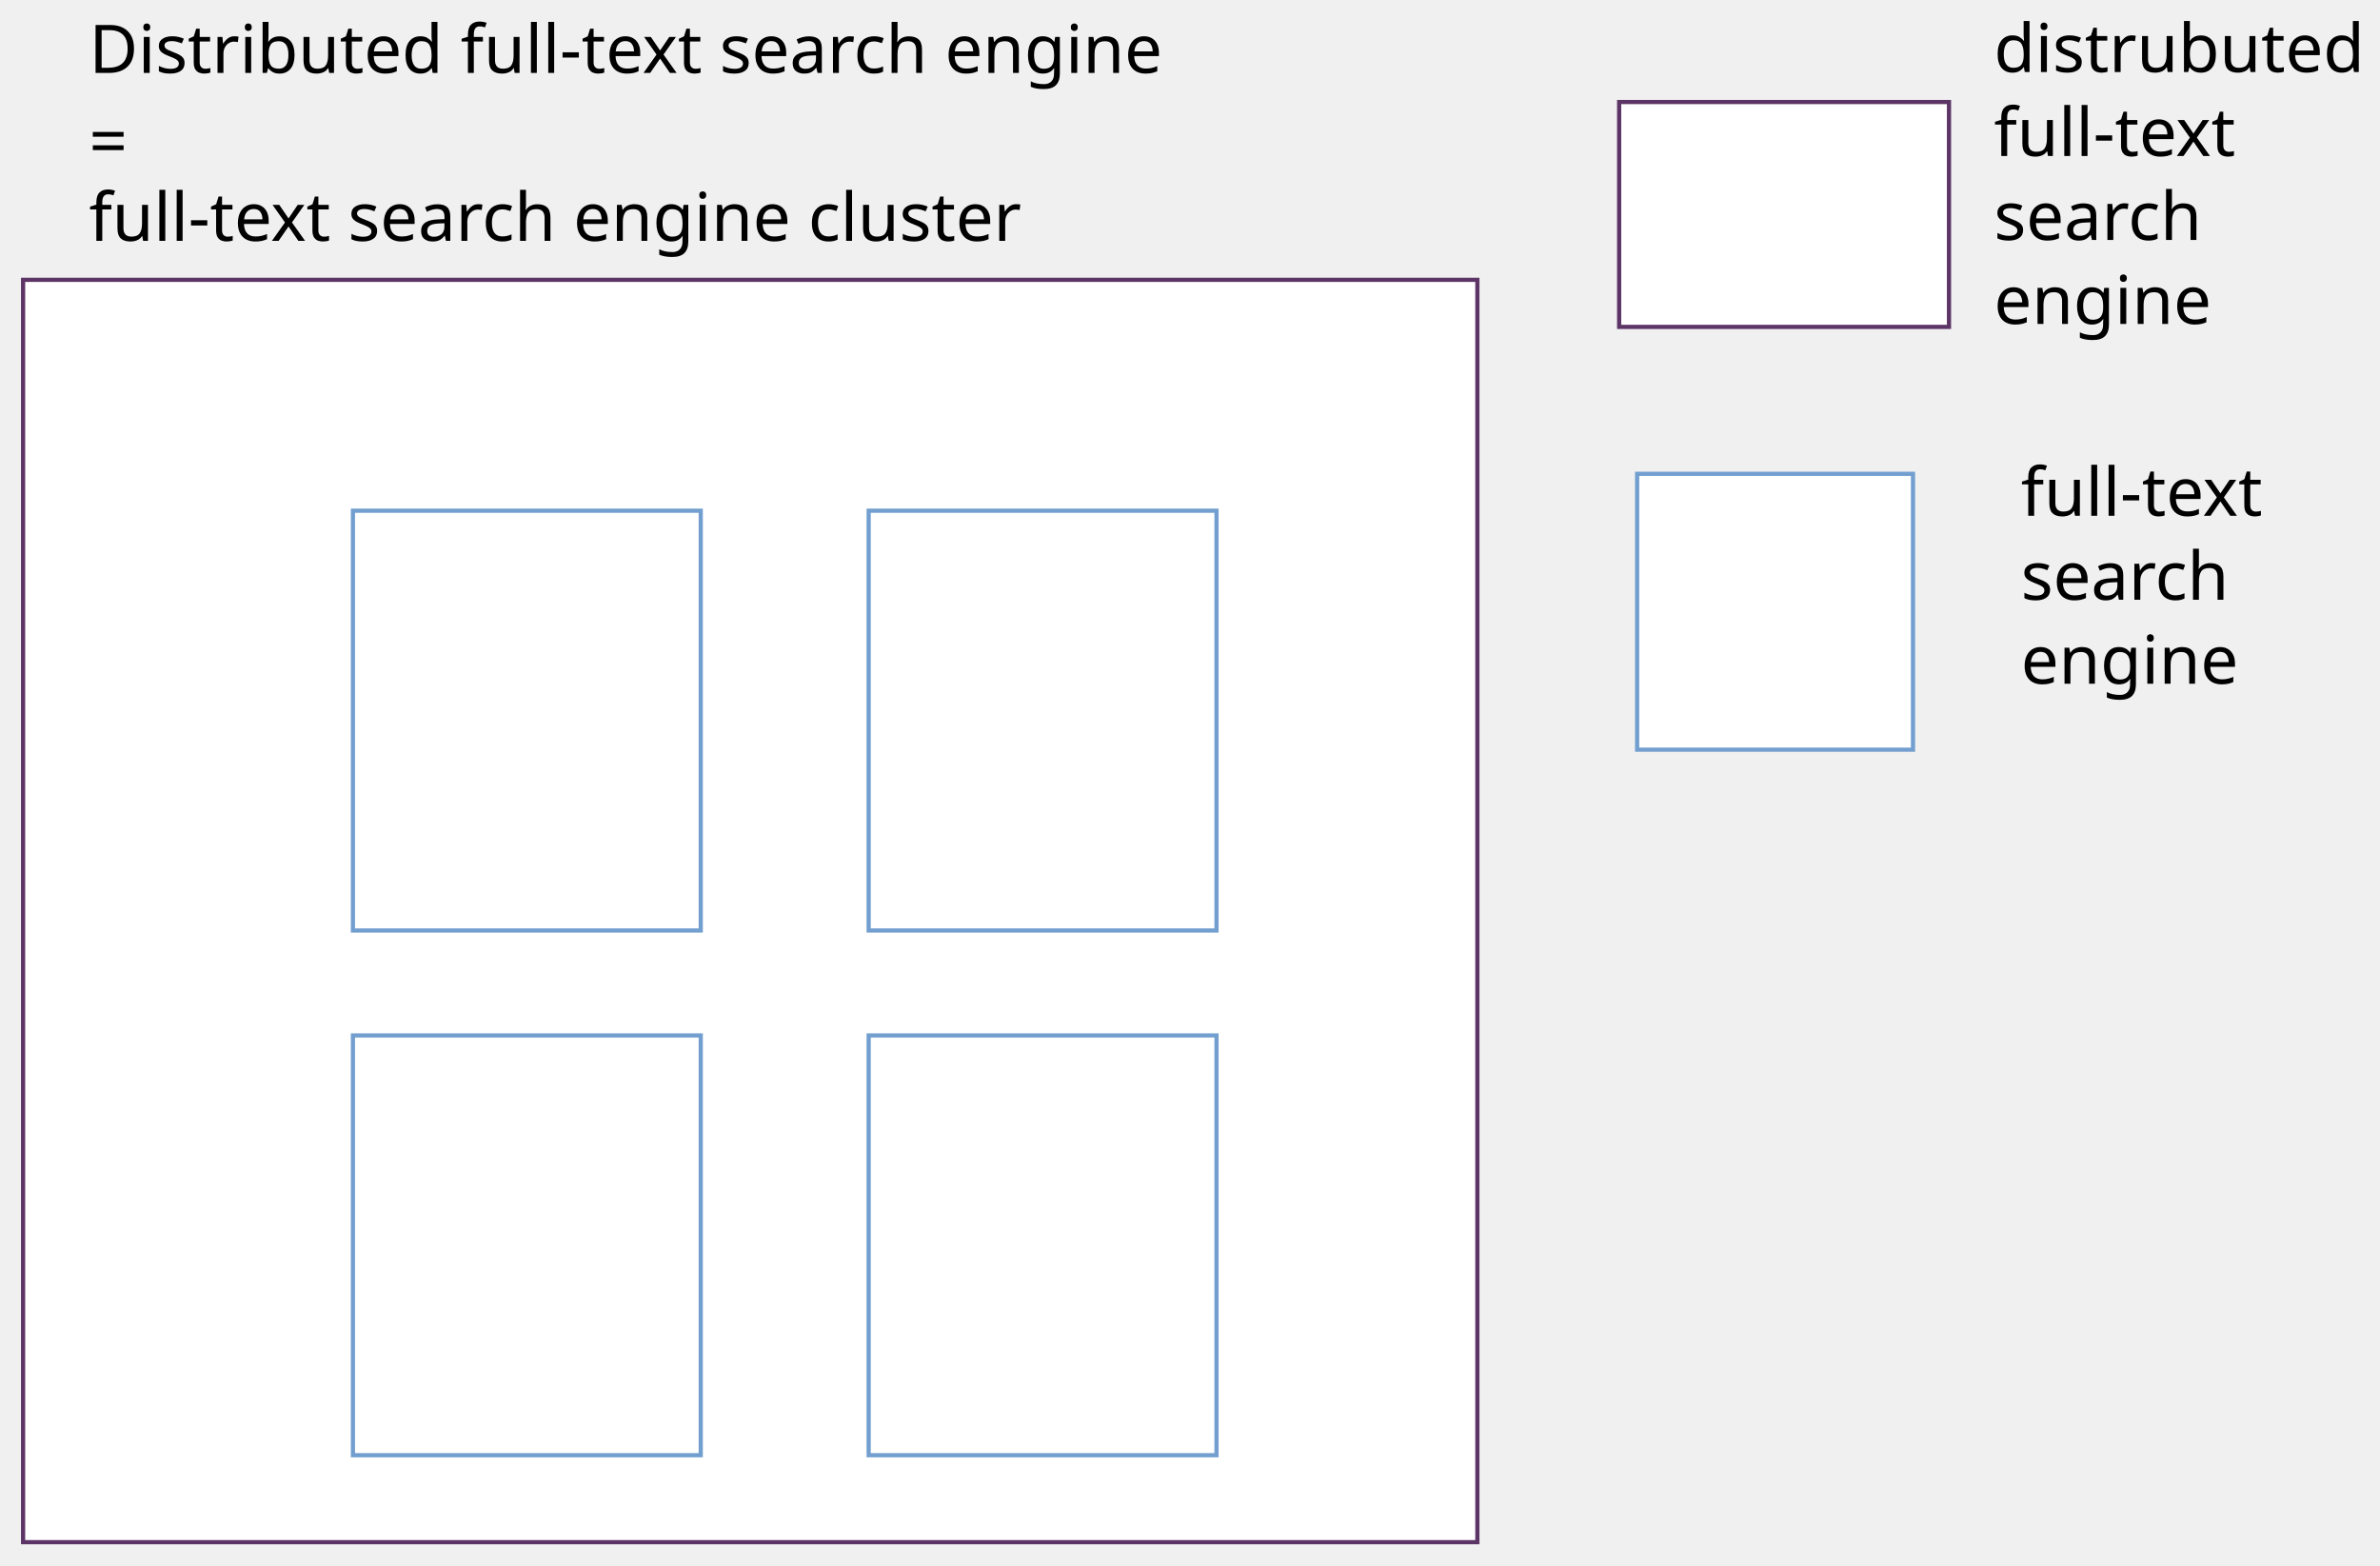
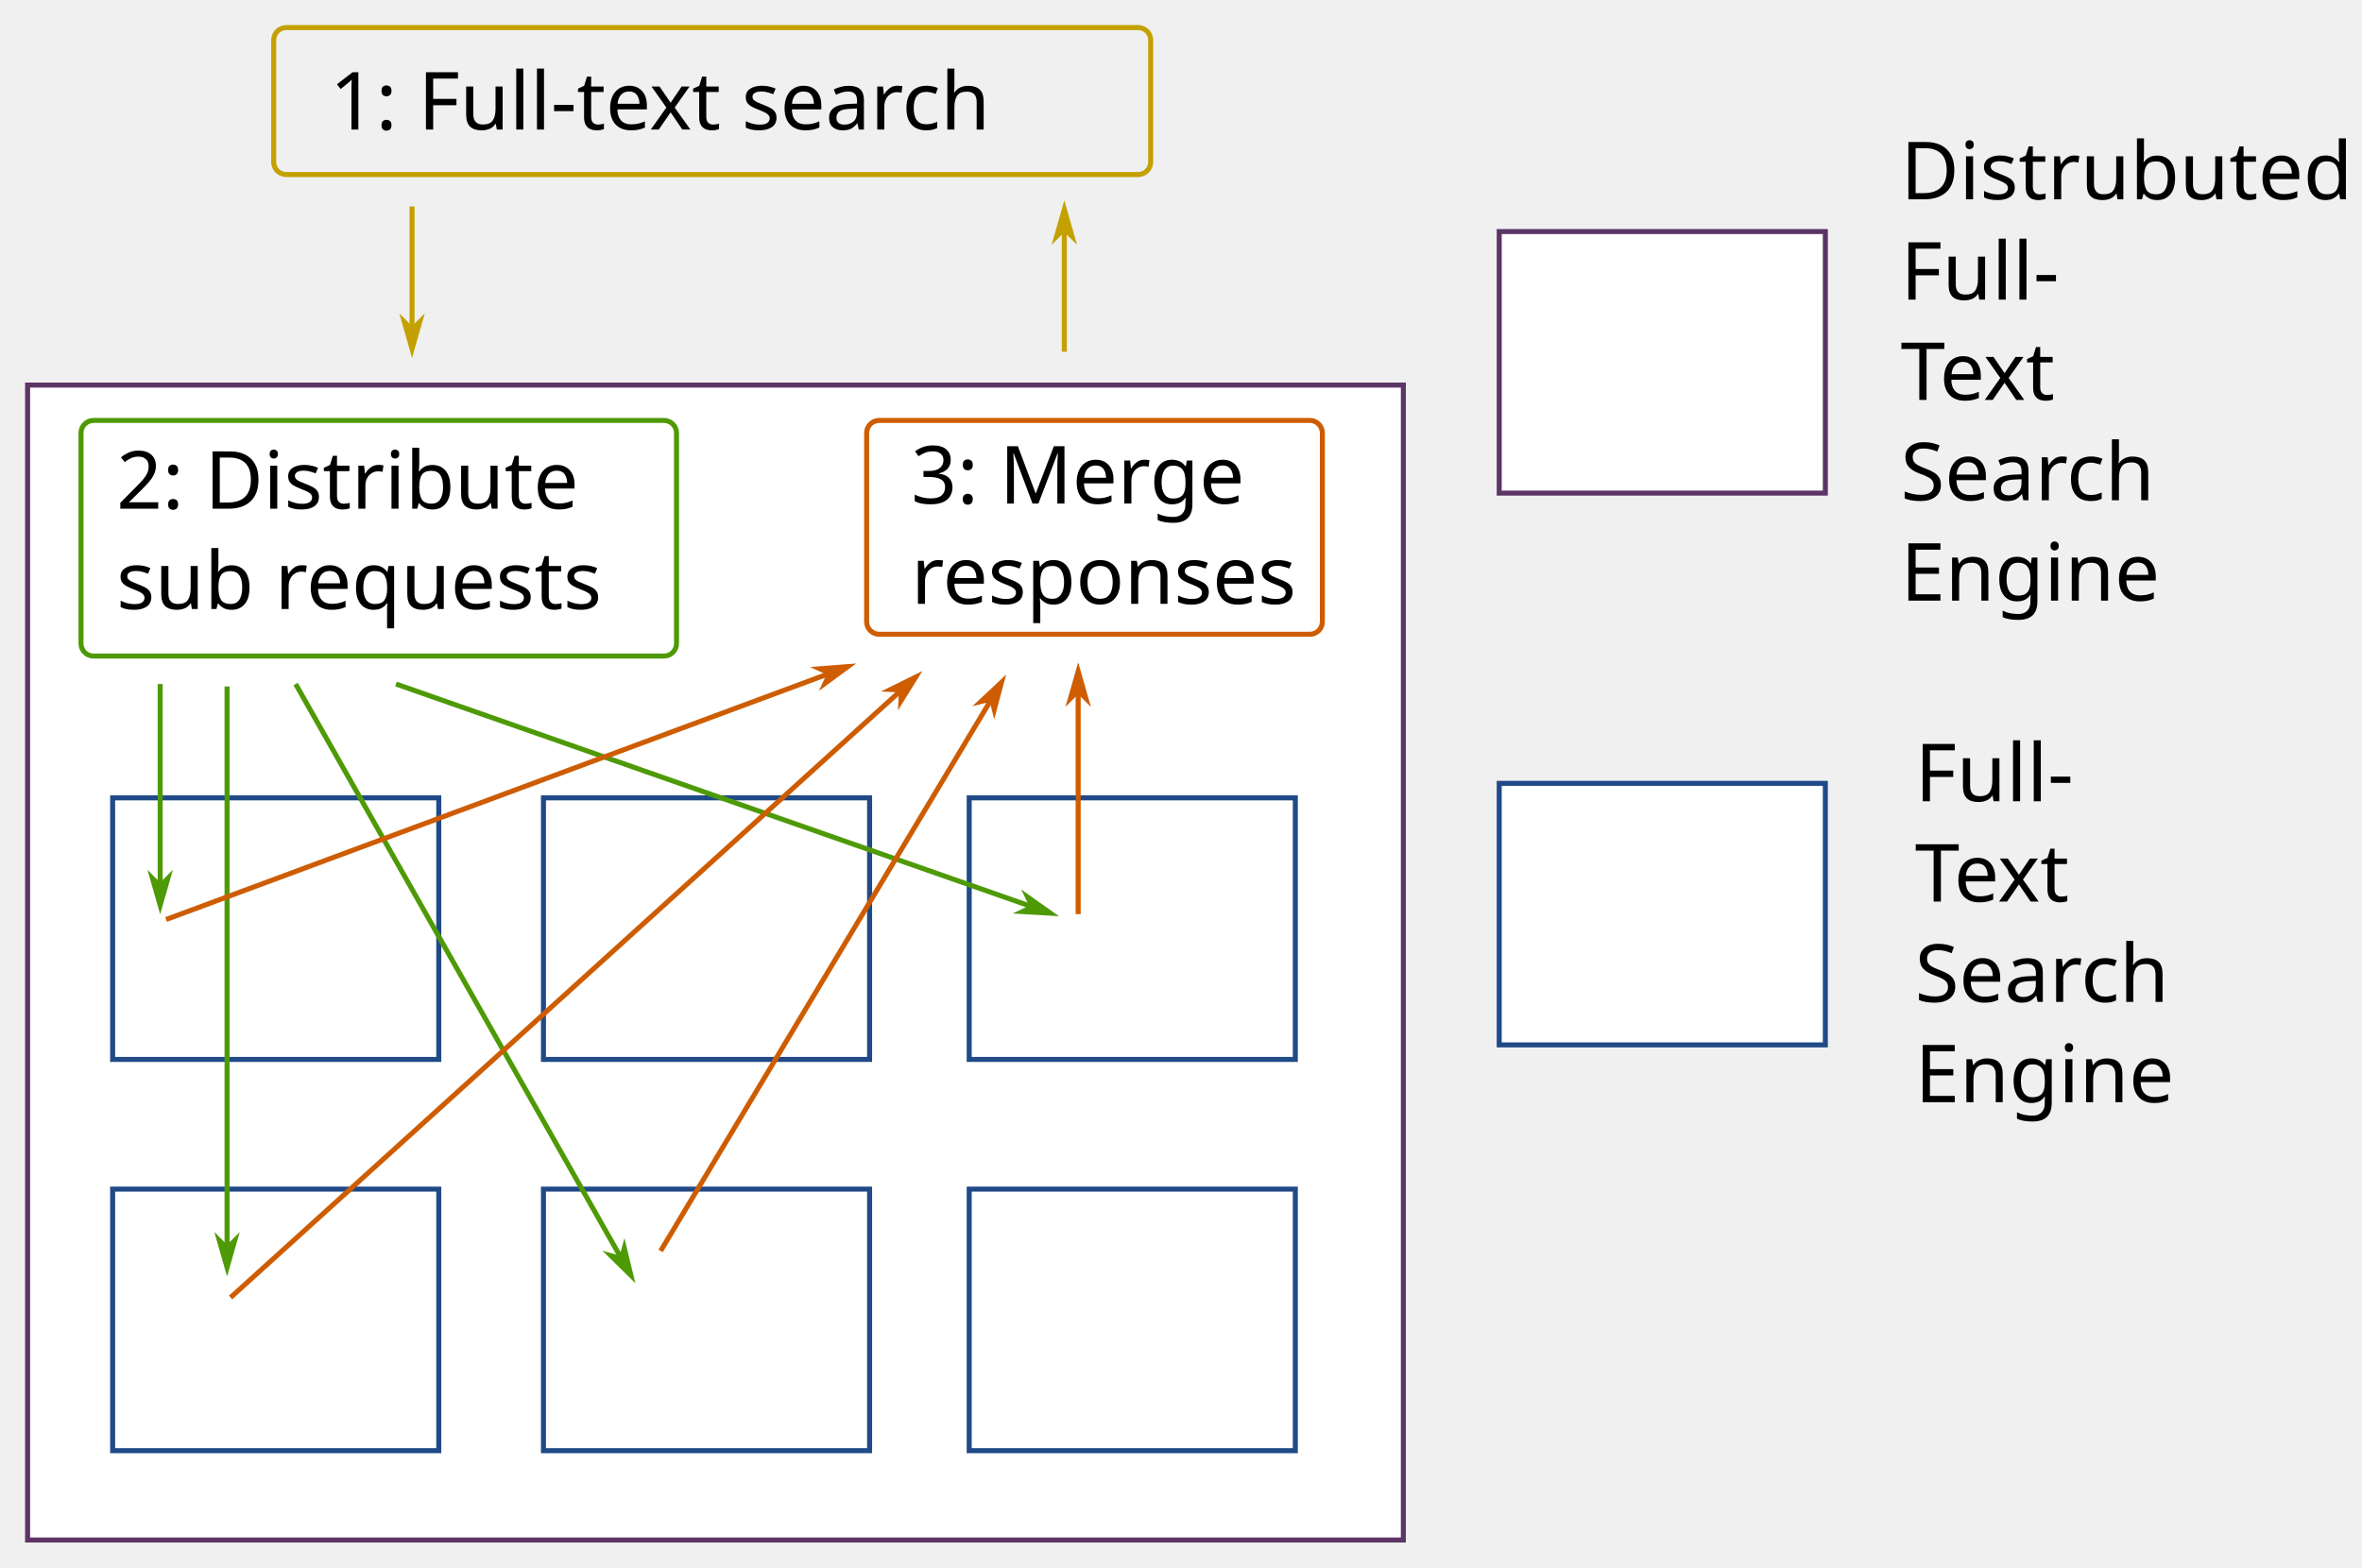
- <svg xmlns="http://www.w3.org/2000/svg" width="1133.898" height="745.751" id="svg2" version="1.1">
-   <defs id="defs4" />
-   <g id="layer1" transform="translate(-0.4285717,-130.4686)">
-     <rect style="color:#000000;fill:#ffffff;fill-opacity:1;fill-rule:nonzero;stroke:#5c3566;stroke-width:2;stroke-linecap:butt;stroke-linejoin:miter;stroke-miterlimit:4;stroke-opacity:1;stroke-dasharray:none;stroke-dashoffset:0;marker:none;visibility:visible;display:inline;overflow:visible;enable-background:accumulate" id="rect4904" width="692.857" height="601.429" x="11.429" y="263.791" />
-     <rect style="color:#000000;fill:#ffffff;fill-opacity:1;fill-rule:nonzero;stroke:#729fcf;stroke-width:2;stroke-linecap:butt;stroke-linejoin:miter;stroke-miterlimit:4;stroke-opacity:1;stroke-dasharray:none;stroke-dashoffset:0;marker:none;visibility:visible;display:inline;overflow:visible;enable-background:accumulate" id="rect4099" width="165.714" height="200" x="168.571" y="623.791" />
-     <rect style="color:#000000;fill:#ffffff;fill-opacity:1;fill-rule:nonzero;stroke:#729fcf;stroke-width:2;stroke-linecap:butt;stroke-linejoin:miter;stroke-miterlimit:4;stroke-opacity:1;stroke-dasharray:none;stroke-dashoffset:0;marker:none;visibility:visible;display:inline;overflow:visible;enable-background:accumulate" id="rect4869" width="131.429" height="131.429" x="780.406" y="356.217" />
-     <text xml:space="preserve" style="font-size:32px;font-style:normal;font-variant:normal;font-weight:normal;font-stretch:normal;line-height:125%;letter-spacing:0px;word-spacing:0px;fill:#000000;fill-opacity:1;stroke:none;font-family:Sans;-inkscape-font-specification:Sans" x="963.263" y="376.217" id="text4871">
-       <tspan id="tspan4873" x="963.263" y="376.217">full-text</tspan>
-       <tspan x="963.263" y="416.217" id="tspan4875">search</tspan>
-       <tspan x="963.263" y="456.217" id="tspan4877">engine</tspan>
+ <svg xmlns="http://www.w3.org/2000/svg" width="941.531" height="625.01" id="svg2" version="1.1">
+   <defs id="defs4">
+     <marker orient="auto" refY="0" refX="0" id="Arrow1Mend" style="overflow:visible">
+       <path id="path4285" d="M 0,0 5,-5 -12.5,0 5,5 0,0 z" style="fill-rule:evenodd;stroke:#000000;stroke-width:1pt" transform="matrix(-0.4,0,0,-0.4,-4,0)" />
+     </marker>
+     <marker style="overflow:visible" id="Arrow1MendButter" refX="0" refY="0" orient="auto">
+       <path transform="matrix(-0.4,0,0,-0.4,-4,0)" style="fill:#c4a000;fill-rule:evenodd;stroke:#c4a000;stroke-width:1pt" d="M 0,0 5,-5 -12.5,0 5,5 0,0 z" id="path5546" />
+     </marker>
+     <marker orient="auto" refY="0" refX="0" id="Arrow1MendChameleon" style="overflow:visible">
+       <path id="path5550" d="M 0,0 5,-5 -12.5,0 5,5 0,0 z" style="fill:#4e9a06;fill-rule:evenodd;stroke:#4e9a06;stroke-width:1pt" transform="matrix(-0.4,0,0,-0.4,-4,0)" />
+     </marker>
+     <marker style="overflow:visible" id="Arrow1MendOrange" refX="0" refY="0" orient="auto">
+       <path transform="matrix(-0.4,0,0,-0.4,-4,0)" style="fill:#ce5c00;fill-rule:evenodd;stroke:#ce5c00;stroke-width:1pt" d="M 0,0 5,-5 -12.5,0 5,5 0,0 z" id="path5610" />
+     </marker>
+   </defs>
+   <g id="layer1" transform="translate(-194.2241,-103.8928)">
+     <rect style="color:#000000;fill:#ffffff;fill-opacity:1;fill-rule:nonzero;stroke:#5c3566;stroke-width:2;stroke-linecap:butt;stroke-linejoin:miter;stroke-miterlimit:4;stroke-opacity:1;stroke-dasharray:none;stroke-dashoffset:0;marker:none;visibility:visible;display:inline;overflow:visible;enable-background:accumulate" id="rect4904" width="548.405" height="460.48" x="205.224" y="257.423" />
+     <text xml:space="preserve" style="font-size:32px;font-style:normal;font-variant:normal;font-weight:normal;font-stretch:normal;line-height:125%;letter-spacing:0px;word-spacing:0px;fill:#000000;fill-opacity:1;stroke:none;font-family:Sans;-inkscape-font-specification:Sans" x="957.549" y="423.36" id="text4871">
+       <tspan id="tspan4873" x="957.549" y="423.36">Full-</tspan>
+       <tspan x="957.549" y="463.36" id="tspan3400">Text</tspan>
+       <tspan x="957.549" y="503.36" id="tspan4875">Search</tspan>
+       <tspan x="957.549" y="543.36" id="tspan4877">Engine</tspan>
    </text>
-     <rect y="623.791" x="414.286" height="200" width="165.714" id="rect4879" style="color:#000000;fill:#ffffff;fill-opacity:1;fill-rule:nonzero;stroke:#729fcf;stroke-width:2;stroke-linecap:butt;stroke-linejoin:miter;stroke-miterlimit:4;stroke-opacity:1;stroke-dasharray:none;stroke-dashoffset:0;marker:none;visibility:visible;display:inline;overflow:visible;enable-background:accumulate" />
-     <rect style="color:#000000;fill:#ffffff;fill-opacity:1;fill-rule:nonzero;stroke:#729fcf;stroke-width:2;stroke-linecap:butt;stroke-linejoin:miter;stroke-miterlimit:4;stroke-opacity:1;stroke-dasharray:none;stroke-dashoffset:0;marker:none;visibility:visible;display:inline;overflow:visible;enable-background:accumulate" id="rect4881" width="165.714" height="200" x="414.286" y="373.791" />
-     <rect y="373.791" x="168.571" height="200" width="165.714" id="rect4902" style="color:#000000;fill:#ffffff;fill-opacity:1;fill-rule:nonzero;stroke:#729fcf;stroke-width:2;stroke-linecap:butt;stroke-linejoin:miter;stroke-miterlimit:4;stroke-opacity:1;stroke-dasharray:none;stroke-dashoffset:0;marker:none;visibility:visible;display:inline;overflow:visible;enable-background:accumulate" />
-     <rect style="color:#000000;fill:#ffffff;fill-opacity:1;fill-rule:nonzero;stroke:#5c3566;stroke-width:2;stroke-linecap:butt;stroke-linejoin:miter;stroke-miterlimit:4;stroke-opacity:1;stroke-dasharray:none;stroke-dashoffset:0;marker:none;visibility:visible;display:inline;overflow:visible;enable-background:accumulate" id="rect4906" width="157.143" height="107.143" x="771.835" y="179.074" />
-     <text id="text4908" y="164.789" x="950.406" style="font-size:32px;font-style:normal;font-variant:normal;font-weight:normal;font-stretch:normal;line-height:125%;letter-spacing:0px;word-spacing:0px;fill:#000000;fill-opacity:1;stroke:none;font-family:Sans;-inkscape-font-specification:Sans" xml:space="preserve">
-       <tspan y="164.789" x="950.406" id="tspan4910">distrubuted</tspan>
-       <tspan y="204.789" x="950.406" id="tspan4916">full-text</tspan>
-       <tspan id="tspan4912" y="244.789" x="950.406">search</tspan>
-       <tspan id="tspan4914" y="284.789" x="950.406">engine</tspan>
+     <rect style="color:#000000;fill:#ffffff;fill-opacity:1;fill-rule:nonzero;stroke:#5c3566;stroke-width:2;stroke-linecap:butt;stroke-linejoin:miter;stroke-miterlimit:4;stroke-opacity:1;stroke-dasharray:none;stroke-dashoffset:0;marker:none;visibility:visible;display:inline;overflow:visible;enable-background:accumulate" id="rect4906" width="130" height="104.286" x="791.835" y="196.217" />
+     <text id="text4908" y="183.36" x="951.835" style="font-size:32px;font-style:normal;font-variant:normal;font-weight:normal;font-stretch:normal;line-height:125%;letter-spacing:0px;word-spacing:0px;fill:#000000;fill-opacity:1;stroke:none;font-family:Sans;-inkscape-font-specification:Sans" xml:space="preserve">
+       <tspan y="183.36" x="951.835" id="tspan4910">Distrubuted</tspan>
+       <tspan y="223.36" x="951.835" id="tspan4916">Full-</tspan>
+       <tspan y="263.36" x="951.835" id="tspan3398">Text</tspan>
+       <tspan id="tspan4912" y="303.36" x="951.835">Search</tspan>
+       <tspan id="tspan4914" y="343.36" x="951.835">Engine</tspan>
    </text>
-     <text xml:space="preserve" style="font-size:32px;font-style:normal;font-variant:normal;font-weight:normal;font-stretch:normal;line-height:125%;letter-spacing:0px;word-spacing:0px;fill:#000000;fill-opacity:1;stroke:none;font-family:Sans;-inkscape-font-specification:Sans" x="42.857" y="165.219" id="text4918">
-       <tspan id="tspan4920" x="42.857" y="165.219">Distributed full-text search engine</tspan>
-       <tspan x="42.857" y="208.919" id="tspan4941">=</tspan>
-       <tspan x="42.857" y="245.219" id="tspan4943">full-text search engine cluster</tspan>
+     <rect y="416.217" x="791.835" height="104.286" width="130" id="rect4181" style="color:#000000;fill:#ffffff;fill-opacity:1;fill-rule:nonzero;stroke:#204a87;stroke-width:2;stroke-linecap:butt;stroke-linejoin:miter;stroke-miterlimit:4;stroke-opacity:1;stroke-dasharray:none;stroke-dashoffset:0;marker:none;visibility:visible;display:inline;overflow:visible;enable-background:accumulate" />
+     <rect style="color:#000000;fill:#ffffff;fill-opacity:1;fill-rule:nonzero;stroke:#204a87;stroke-width:2;stroke-linecap:butt;stroke-linejoin:miter;stroke-miterlimit:4;stroke-opacity:1;stroke-dasharray:none;stroke-dashoffset:0;marker:none;visibility:visible;display:inline;overflow:visible;enable-background:accumulate" id="rect4197" width="130" height="104.286" x="239.127" y="578.008" />
+     <rect y="578.008" x="410.853" height="104.286" width="130" id="rect4243" style="color:#000000;fill:#ffffff;fill-opacity:1;fill-rule:nonzero;stroke:#204a87;stroke-width:2;stroke-linecap:butt;stroke-linejoin:miter;stroke-miterlimit:4;stroke-opacity:1;stroke-dasharray:none;stroke-dashoffset:0;marker:none;visibility:visible;display:inline;overflow:visible;enable-background:accumulate" />
+     <rect style="color:#000000;fill:#ffffff;fill-opacity:1;fill-rule:nonzero;stroke:#204a87;stroke-width:2;stroke-linecap:butt;stroke-linejoin:miter;stroke-miterlimit:4;stroke-opacity:1;stroke-dasharray:none;stroke-dashoffset:0;marker:none;visibility:visible;display:inline;overflow:visible;enable-background:accumulate" id="rect4245" width="130" height="104.286" x="580.559" y="578.008" />
+     <rect y="422.008" x="239.127" height="104.286" width="130" id="rect4260" style="color:#000000;fill:#ffffff;fill-opacity:1;fill-rule:nonzero;stroke:#204a87;stroke-width:2;stroke-linecap:butt;stroke-linejoin:miter;stroke-miterlimit:4;stroke-opacity:1;stroke-dasharray:none;stroke-dashoffset:0;marker:none;visibility:visible;display:inline;overflow:visible;enable-background:accumulate" />
+     <rect style="color:#000000;fill:#ffffff;fill-opacity:1;fill-rule:nonzero;stroke:#204a87;stroke-width:2;stroke-linecap:butt;stroke-linejoin:miter;stroke-miterlimit:4;stroke-opacity:1;stroke-dasharray:none;stroke-dashoffset:0;marker:none;visibility:visible;display:inline;overflow:visible;enable-background:accumulate" id="rect4262" width="130" height="104.286" x="410.853" y="422.008" />
+     <rect y="422.008" x="580.559" height="104.286" width="130" id="rect4264" style="color:#000000;fill:#ffffff;fill-opacity:1;fill-rule:nonzero;stroke:#204a87;stroke-width:2;stroke-linecap:butt;stroke-linejoin:miter;stroke-miterlimit:4;stroke-opacity:1;stroke-dasharray:none;stroke-dashoffset:0;marker:none;visibility:visible;display:inline;overflow:visible;enable-background:accumulate" />
+     <text xml:space="preserve" style="font-size:32px;font-style:normal;font-variant:normal;font-weight:normal;font-stretch:normal;line-height:125%;letter-spacing:0px;word-spacing:0px;fill:#000000;fill-opacity:1;stroke:none;font-family:Sans;-inkscape-font-specification:Sans" x="325.706" y="155.543" id="text4266">
+       <tspan id="tspan4268" x="325.706" y="155.543">1: Full-text search</tspan>
    </text>
+     <path style="fill:none;stroke:#c4a000;stroke-width:2;stroke-linecap:butt;stroke-linejoin:miter;stroke-miterlimit:4;stroke-opacity:1;stroke-dasharray:none;marker-end:url(#Arrow1MendButter)" d="m 358.478,186.205 0,56.455" id="path4270" />
+     <path id="path4718" d="m 258.067,376.619 0,87.883" style="fill:none;stroke:#4e9a06;stroke-width:2;stroke-linecap:butt;stroke-linejoin:miter;stroke-miterlimit:4;stroke-opacity:1;stroke-dasharray:none;marker-end:url(#Arrow1MendChameleon)" />
+     <path style="color:#000000;fill:none;stroke:#4e9a06;stroke-width:2;stroke-linecap:butt;stroke-linejoin:miter;stroke-miterlimit:4;stroke-opacity:1;stroke-dasharray:none;stroke-dashoffset:0;marker:none;marker-end:url(#Arrow1MendChameleon);visibility:visible;display:inline;overflow:visible;enable-background:accumulate" d="m 284.732,377.588 0,231.325" id="path4720" />
+     <text xml:space="preserve" style="font-size:32px;font-style:normal;font-variant:normal;font-weight:normal;font-stretch:normal;line-height:125%;letter-spacing:0px;word-spacing:0px;fill:#000000;fill-opacity:1;stroke:none;font-family:Sans;-inkscape-font-specification:Sans" x="240.65" y="306.72" id="text4726">
+       <tspan id="tspan4728" x="240.65" y="306.72">2: Distribute</tspan>
+       <tspan x="240.65" y="346.72" id="tspan4730">sub requests</tspan>
+     </text>
+     <text id="text4732" y="304.659" x="557.416" style="font-size:32px;font-style:normal;font-variant:normal;font-weight:normal;font-stretch:normal;line-height:125%;letter-spacing:0px;word-spacing:0px;fill:#000000;fill-opacity:1;stroke:none;font-family:Sans;-inkscape-font-specification:Sans" xml:space="preserve">
+       <tspan y="304.659" x="557.416" id="tspan4740">3: Merge</tspan>
+       <tspan y="344.659" x="557.416" id="tspan4744">responses</tspan>
+     </text>
+     <path style="color:#000000;fill:none;stroke:#4e9a06;stroke-width:2;stroke-linecap:butt;stroke-linejoin:miter;stroke-miterlimit:4;stroke-opacity:1;stroke-dasharray:none;stroke-dashoffset:0;marker:none;marker-end:url(#Arrow1MendChameleon);visibility:visible;display:inline;overflow:visible;enable-background:accumulate" d="M 312.067,376.619 445.55,612.084" id="path4759" />
+     <path id="path4774" d="m 352.067,376.619 260.59,91.274" style="color:#000000;fill:none;stroke:#4e9a06;stroke-width:2;stroke-linecap:butt;stroke-linejoin:miter;stroke-miterlimit:4;stroke-opacity:1;stroke-dasharray:none;stroke-dashoffset:0;marker:none;marker-end:url(#Arrow1MendChameleon);visibility:visible;display:inline;overflow:visible;enable-background:accumulate" />
+     <path style="fill:none;stroke:#ce5c00;stroke-width:2;stroke-linecap:butt;stroke-linejoin:miter;stroke-miterlimit:4;stroke-opacity:1;stroke-dasharray:none;marker-end:url(#Arrow1MendOrange)" d="M 260.429,470.505 531.857,369.791" id="path4791" />
+     <path style="fill:none;stroke:#ce5c00;stroke-width:2;stroke-linecap:butt;stroke-linejoin:miter;stroke-miterlimit:4;stroke-opacity:1;stroke-dasharray:none;marker-end:url(#Arrow1MendOrange)" d="M 286.143,621.219 559,374.076" id="path4977" />
+     <path style="fill:none;stroke:#ce5c00;stroke-width:2;stroke-linecap:butt;stroke-linejoin:miter;stroke-miterlimit:4;stroke-opacity:1;stroke-dasharray:none;marker-end:url(#Arrow1MendOrange)" d="M 457.571,602.648 593.286,376.219" id="path5161" />
+     <path style="fill:none;stroke:#ce5c00;stroke-width:2;stroke-linecap:butt;stroke-linejoin:miter;stroke-miterlimit:4;stroke-opacity:1;stroke-dasharray:none;marker-end:url(#Arrow1MendOrange)" d="m 624,468.362 0,-96.429" id="path5345" />
+     <path id="path5542" d="m 618.478,244.159 0,-56.455" style="fill:none;stroke:#c4a000;stroke-width:2;stroke-linecap:butt;stroke-linejoin:miter;stroke-miterlimit:4;stroke-opacity:1;stroke-dasharray:none;marker-end:url(#Arrow1MendButter)" />
+     <rect style="color:#000000;fill:none;stroke:#c4a000;stroke-width:2;stroke-linecap:butt;stroke-linejoin:miter;stroke-miterlimit:4;stroke-opacity:1;stroke-dasharray:none;stroke-dashoffset:0;marker:none;visibility:visible;display:inline;overflow:visible;enable-background:accumulate" id="rect3028" width="349.584" height="58.589" x="303.321" y="114.893" rx="5" ry="5" />
+     <rect ry="5" rx="5" y="271.527" x="226.508" height="93.944" width="237.386" id="rect3030" style="color:#000000;fill:none;stroke:#4e9a06;stroke-width:2;stroke-linecap:butt;stroke-linejoin:miter;stroke-miterlimit:4;stroke-opacity:1;stroke-dasharray:none;stroke-dashoffset:0;marker:none;visibility:visible;display:inline;overflow:visible;enable-background:accumulate" />
+     <rect ry="5" rx="5" y="271.527" x="539.681" height="85.253" width="181.657" id="rect3034" style="color:#000000;fill:none;stroke:#ce5c00;stroke-width:2;stroke-linecap:butt;stroke-linejoin:miter;stroke-miterlimit:4;stroke-opacity:1;stroke-dasharray:none;stroke-dashoffset:0;marker:none;visibility:visible;display:inline;overflow:visible;enable-background:accumulate" />
  </g>
</svg>
